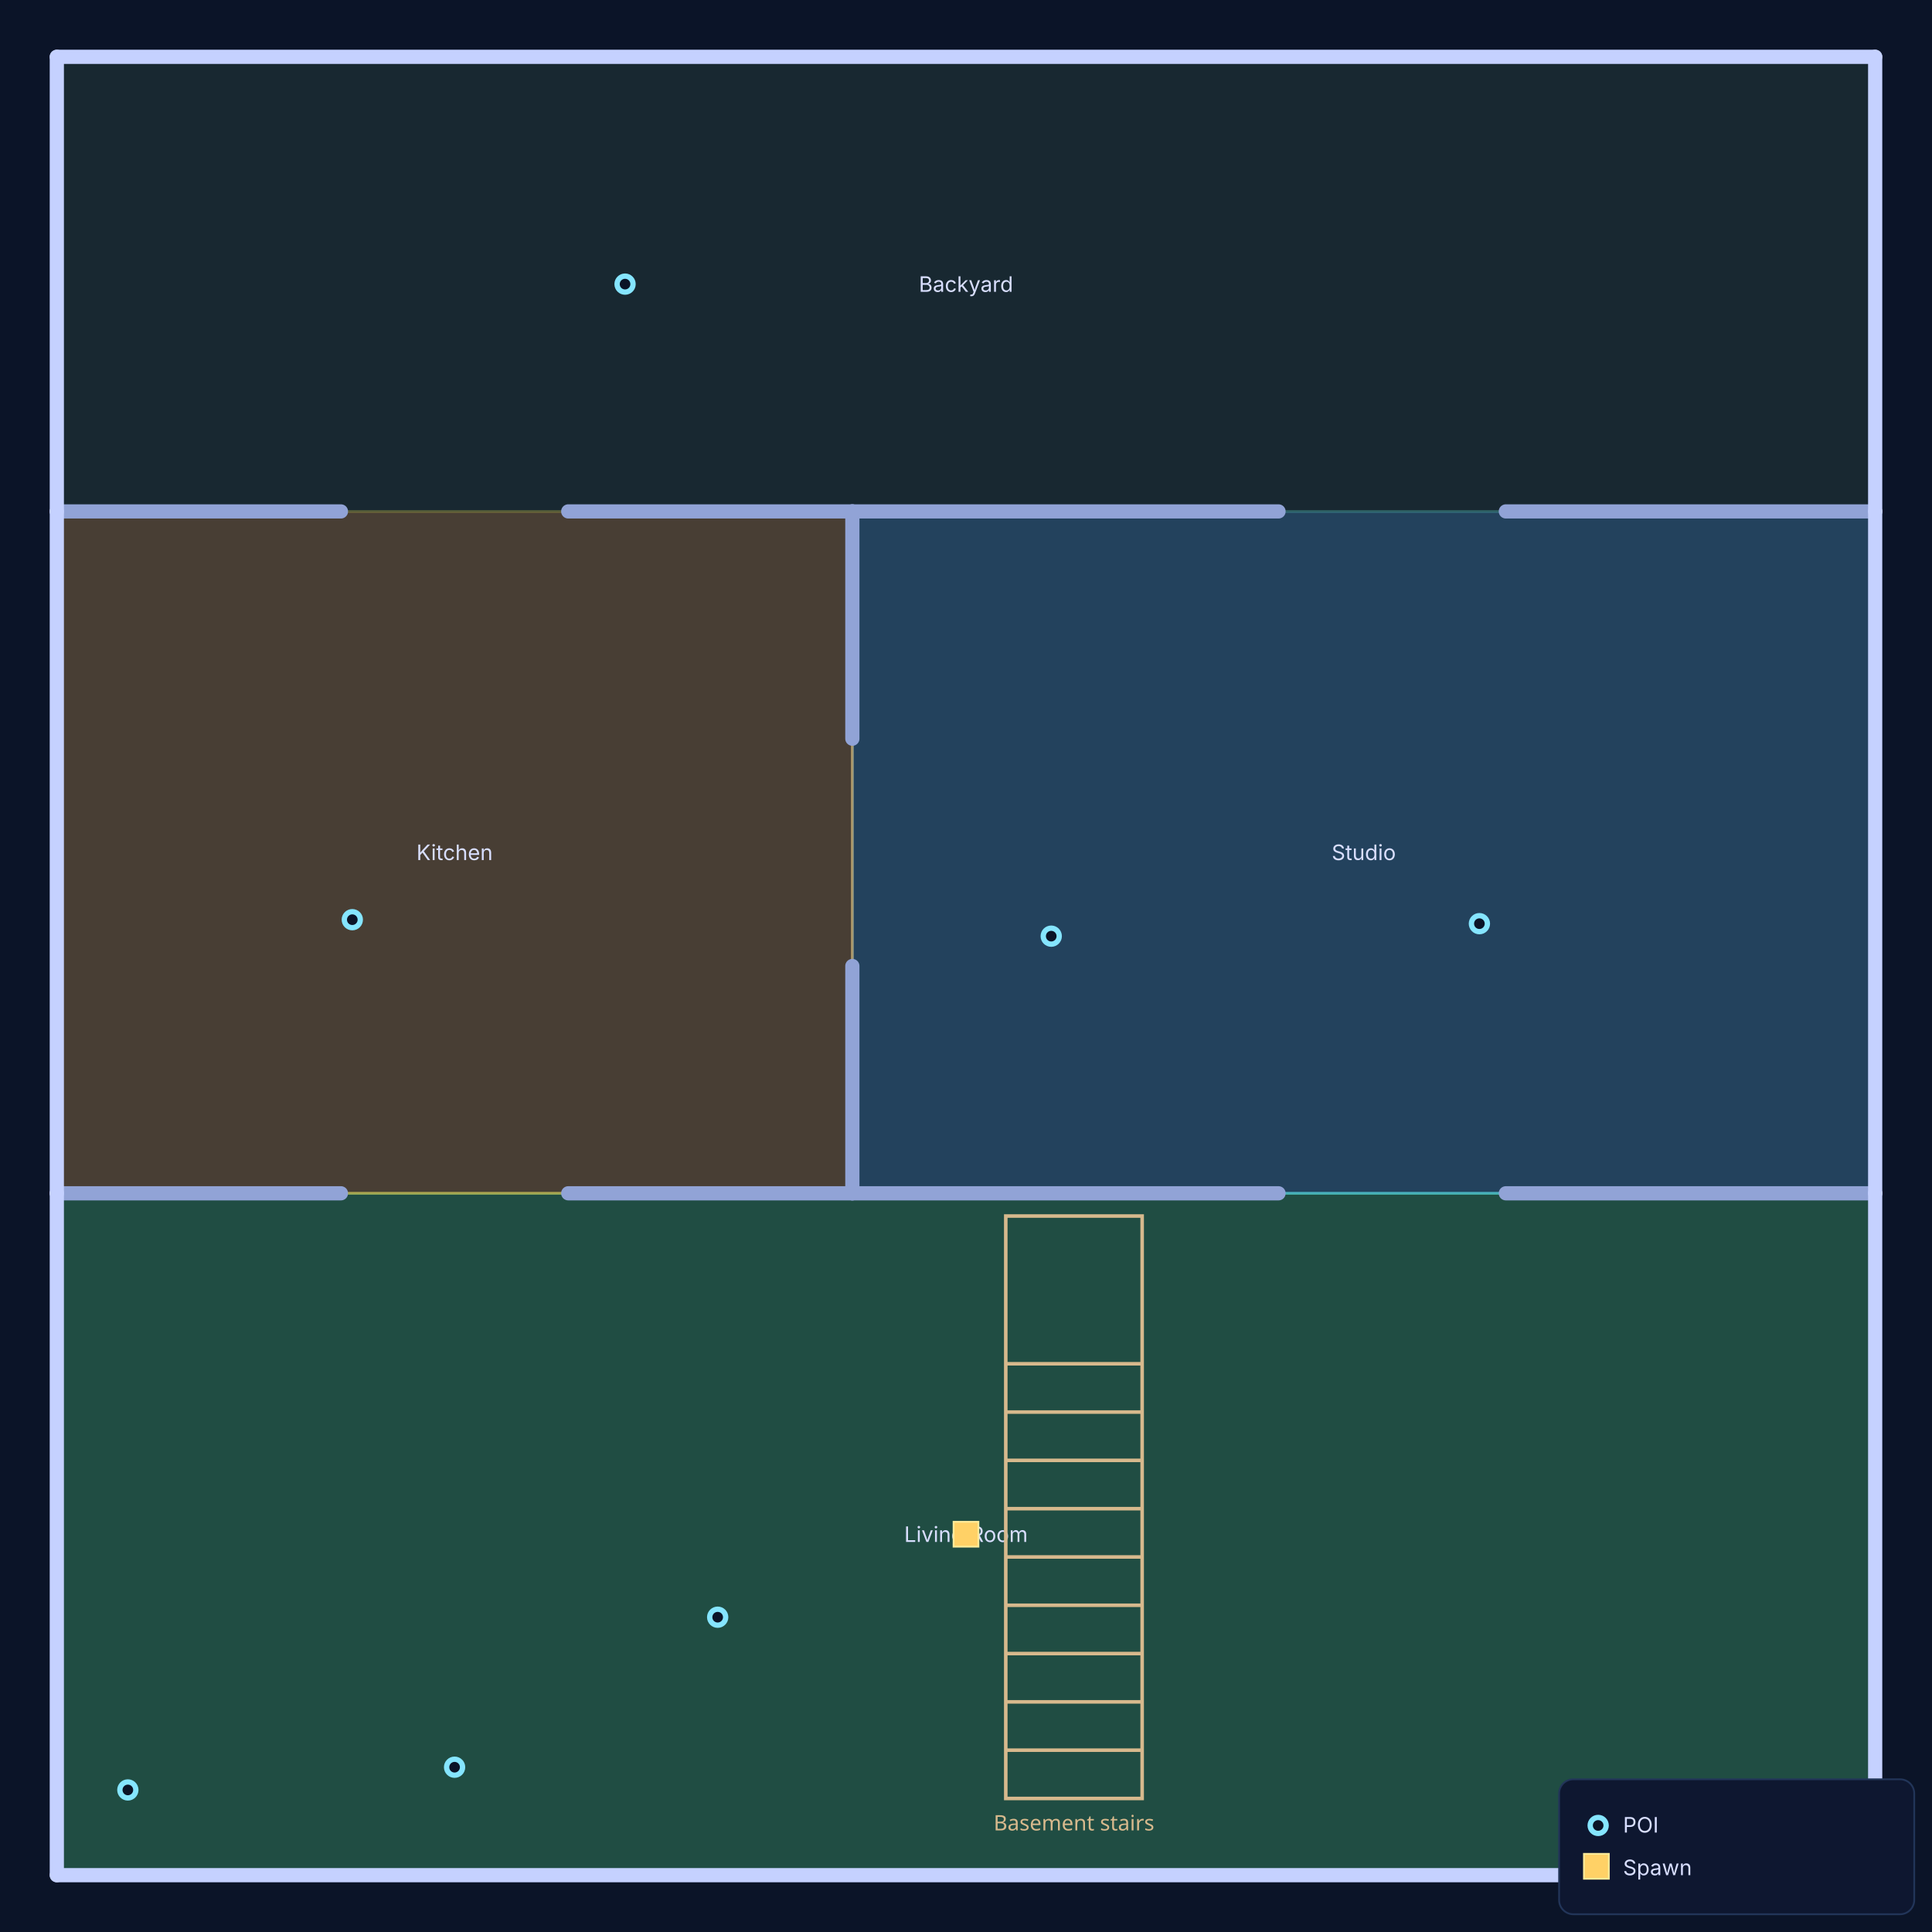
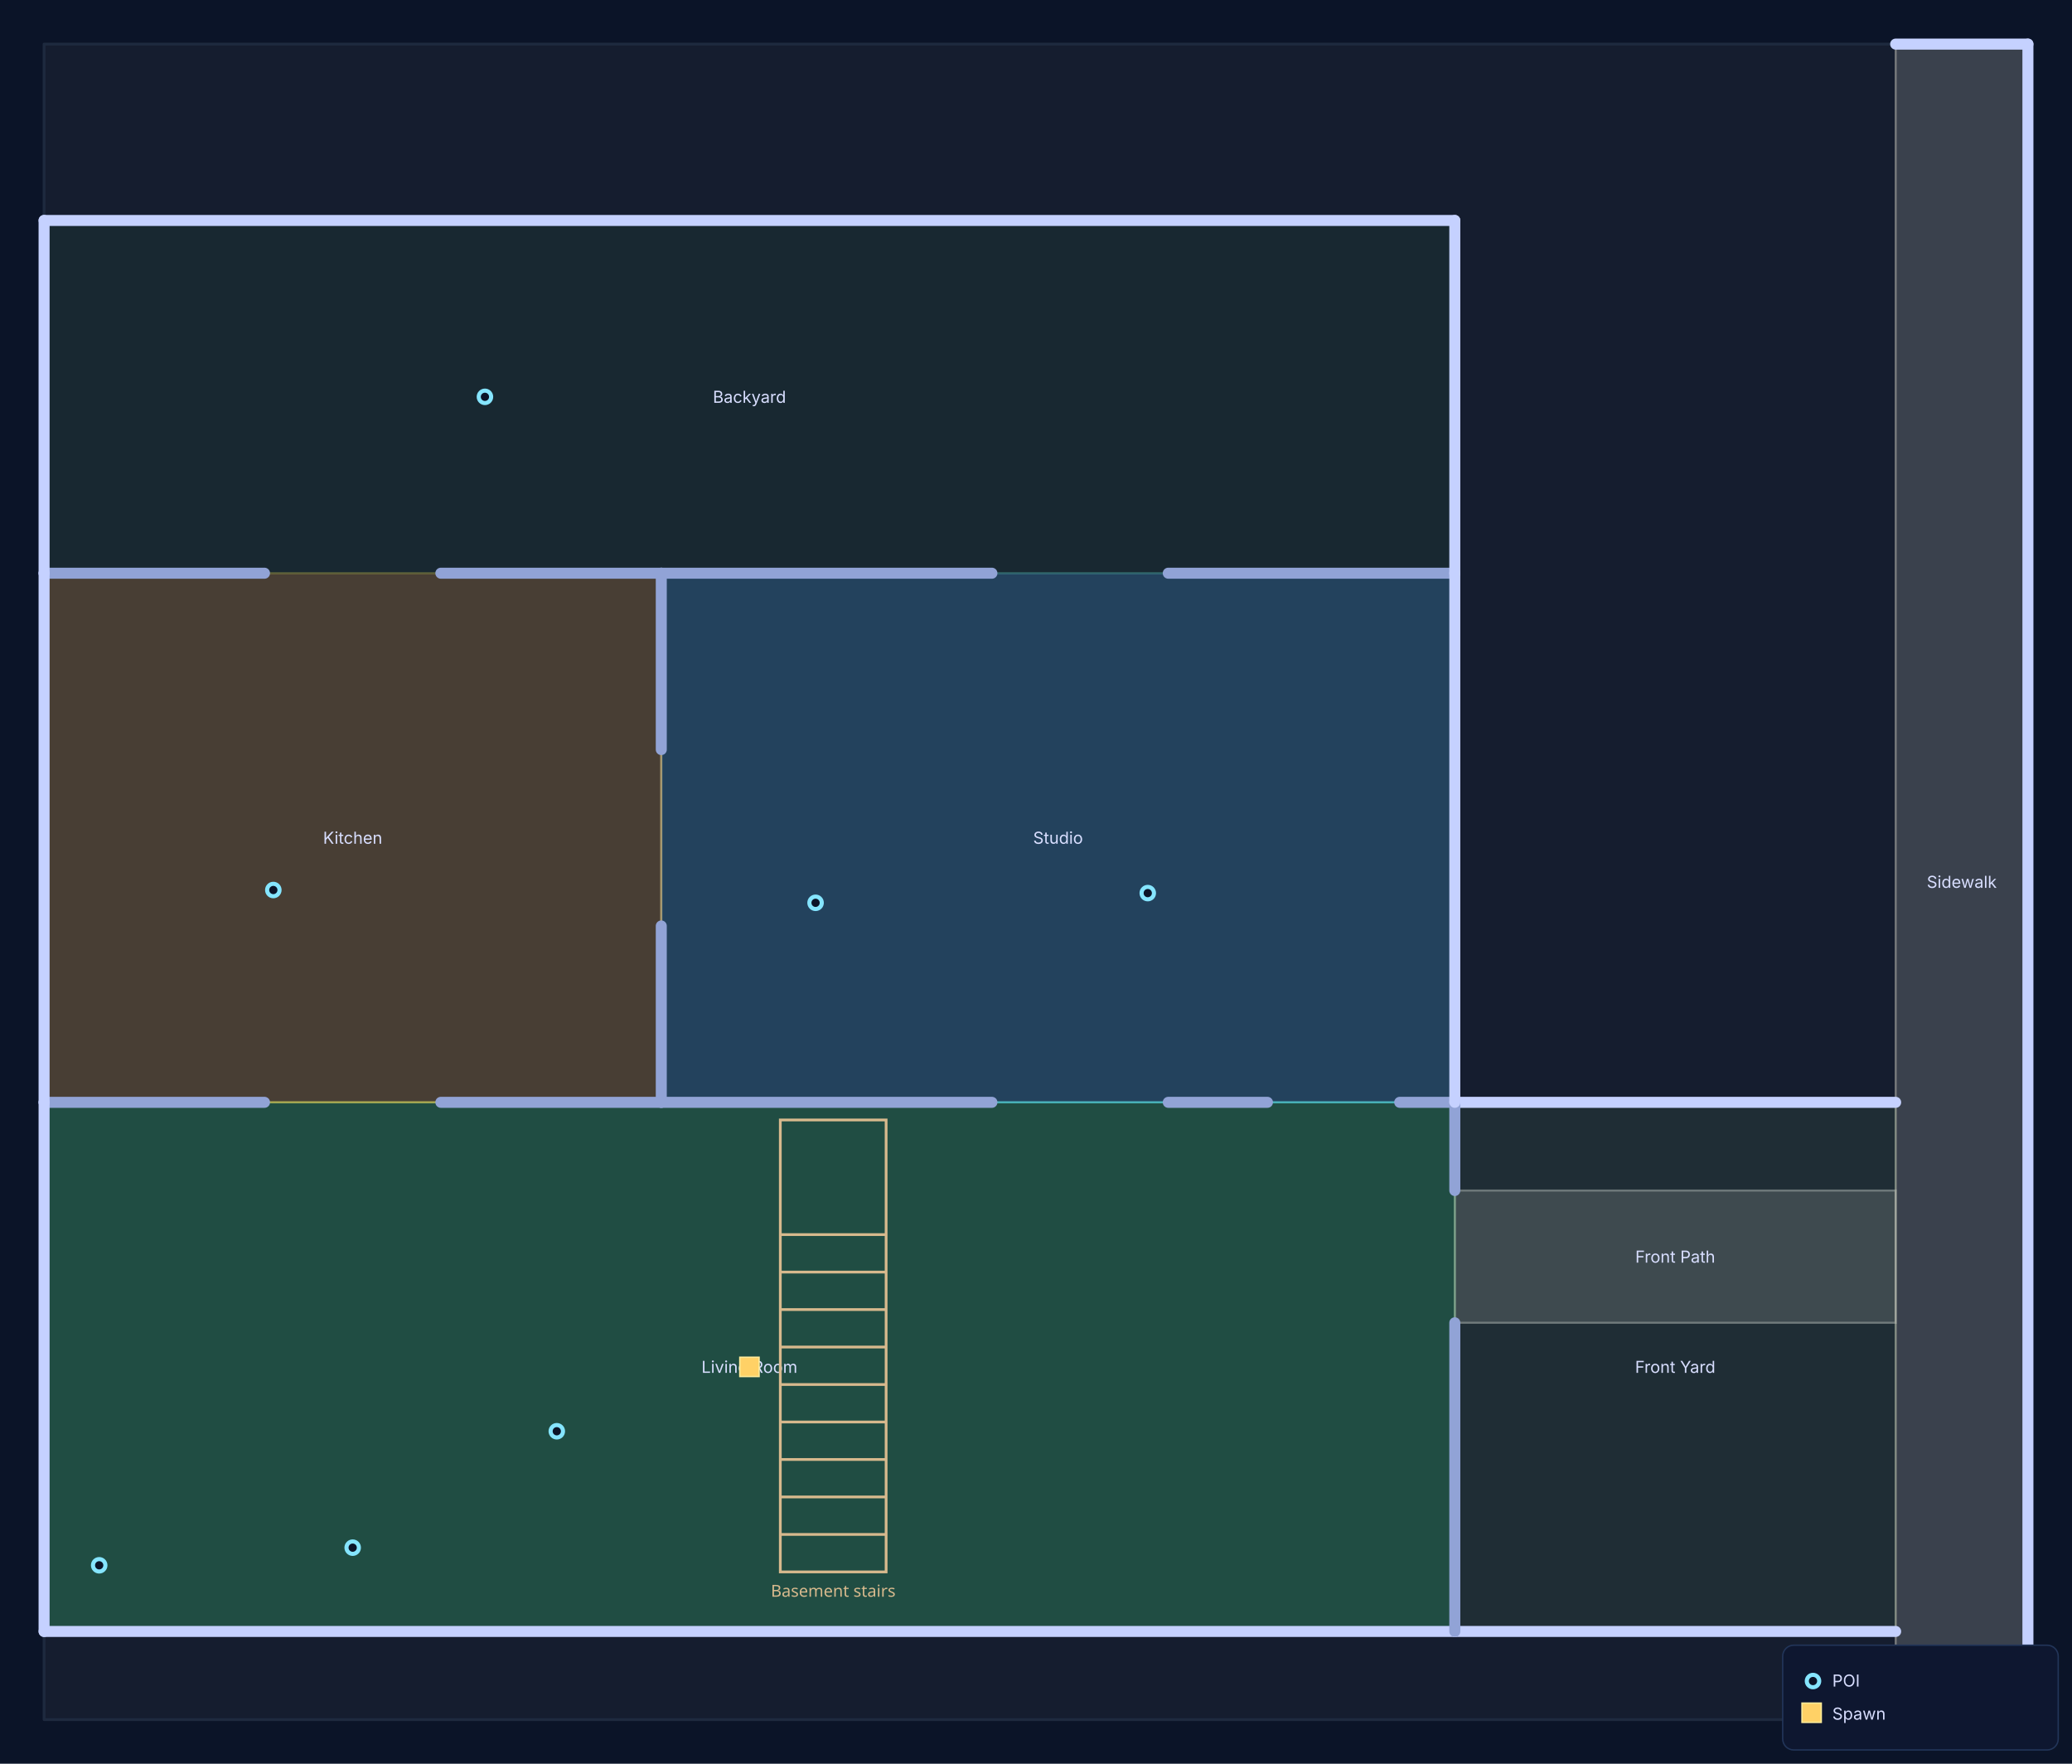
- <svg xmlns="http://www.w3.org/2000/svg" width="1088" height="1088" viewBox="0 0 1088 1088" fill="none">
-   <rect x="0" y="0" width="1088" height="1088" fill="#0b1428" />
+ <svg xmlns="http://www.w3.org/2000/svg" width="1504" height="1280" viewBox="0 0 1504 1280" fill="none">
+   <rect x="0" y="0" width="1504" height="1280" fill="#0b1428" />
  <g>
-     <path d="M32.00,1056.00 L1056.00,1056.00 L1056.00,32.00 L32.00,32.00 Z" fill="#151d2f" stroke="#1e2a3f" stroke-width="2" stroke-linejoin="round" />
+     <path d="M32.00,1248.00 L1472.00,1248.00 L1472.00,32.00 L32.00,32.00 Z" fill="#151d2f" stroke="#1e2a3f" stroke-width="2" stroke-linejoin="round" />
    <g>
-       <rect x="32.00" y="672.00" width="1024.00" height="384.00" fill="#4cf889" fill-opacity="0.22" stroke="#4cf889" stroke-opacity="0.5" stroke-width="1.5" />
-       <text x="544.00" y="864.00" text-anchor="middle" dominant-baseline="middle" font-family="'Inter', 'Segoe UI', sans-serif" font-size="12" fill="#d8deff">Living Room</text>
+       <rect x="32.00" y="800.00" width="1024.00" height="384.00" fill="#4cf889" fill-opacity="0.22" stroke="#4cf889" stroke-opacity="0.5" stroke-width="1.5" />
+       <text x="544.00" y="992.00" text-anchor="middle" dominant-baseline="middle" font-family="'Inter', 'Segoe UI', sans-serif" font-size="12" fill="#d8deff">Living Room</text>
    </g>
    <g>
-       <rect x="480.00" y="288.00" width="576.00" height="384.00" fill="#58c4ff" fill-opacity="0.22" stroke="#58c4ff" stroke-opacity="0.5" stroke-width="1.5" />
-       <text x="768.00" y="480.00" text-anchor="middle" dominant-baseline="middle" font-family="'Inter', 'Segoe UI', sans-serif" font-size="12" fill="#d8deff">Studio</text>
+       <rect x="480.00" y="416.00" width="576.00" height="384.00" fill="#58c4ff" fill-opacity="0.22" stroke="#58c4ff" stroke-opacity="0.5" stroke-width="1.5" />
+       <text x="768.00" y="608.00" text-anchor="middle" dominant-baseline="middle" font-family="'Inter', 'Segoe UI', sans-serif" font-size="12" fill="#d8deff">Studio</text>
    </g>
    <g>
-       <rect x="32.00" y="288.00" width="448.00" height="384.00" fill="#ffb347" fill-opacity="0.22" stroke="#ffb347" stroke-opacity="0.5" stroke-width="1.5" />
-       <text x="256.00" y="480.00" text-anchor="middle" dominant-baseline="middle" font-family="'Inter', 'Segoe UI', sans-serif" font-size="12" fill="#d8deff">Kitchen</text>
+       <rect x="32.00" y="416.00" width="448.00" height="384.00" fill="#ffb347" fill-opacity="0.22" stroke="#ffb347" stroke-opacity="0.5" stroke-width="1.5" />
+       <text x="256.00" y="608.00" text-anchor="middle" dominant-baseline="middle" font-family="'Inter', 'Segoe UI', sans-serif" font-size="12" fill="#d8deff">Kitchen</text>
    </g>
    <g>
-       <rect x="32.00" y="32.00" width="1024.00" height="256.00" fill="#274f37" fill-opacity="0.22" stroke="#274f37" stroke-opacity="0.5" stroke-width="1.5" />
-       <text x="544.00" y="160.00" text-anchor="middle" dominant-baseline="middle" font-family="'Inter', 'Segoe UI', sans-serif" font-size="12" fill="#d8deff">Backyard</text>
-     </g>
-     <line x1="32.00" y1="672.00" x2="192.00" y2="672.00" stroke="#91a3d6" stroke-width="8.00" stroke-linecap="round" />
-     <line x1="320.00" y1="672.00" x2="480.00" y2="672.00" stroke="#91a3d6" stroke-width="8.00" stroke-linecap="round" />
-     <line x1="480.00" y1="672.00" x2="720.00" y2="672.00" stroke="#91a3d6" stroke-width="8.00" stroke-linecap="round" />
-     <line x1="848.00" y1="672.00" x2="1056.00" y2="672.00" stroke="#91a3d6" stroke-width="8.00" stroke-linecap="round" />
-     <line x1="32.00" y1="1056.00" x2="1056.00" y2="1056.00" stroke="#c5d1ff" stroke-width="8.00" stroke-linecap="round" />
-     <line x1="32.00" y1="288.00" x2="192.00" y2="288.00" stroke="#91a3d6" stroke-width="8.00" stroke-linecap="round" />
-     <line x1="320.00" y1="288.00" x2="480.00" y2="288.00" stroke="#91a3d6" stroke-width="8.00" stroke-linecap="round" />
-     <line x1="480.00" y1="288.00" x2="720.00" y2="288.00" stroke="#91a3d6" stroke-width="8.00" stroke-linecap="round" />
-     <line x1="848.00" y1="288.00" x2="1056.00" y2="288.00" stroke="#91a3d6" stroke-width="8.00" stroke-linecap="round" />
-     <line x1="32.00" y1="32.00" x2="1056.00" y2="32.00" stroke="#c5d1ff" stroke-width="8.00" stroke-linecap="round" />
-     <line x1="1056.00" y1="1056.00" x2="1056.00" y2="672.00" stroke="#c5d1ff" stroke-width="8.00" stroke-linecap="round" />
-     <line x1="1056.00" y1="672.00" x2="1056.00" y2="288.00" stroke="#c5d1ff" stroke-width="8.00" stroke-linecap="round" />
-     <line x1="1056.00" y1="288.00" x2="1056.00" y2="32.00" stroke="#c5d1ff" stroke-width="8.00" stroke-linecap="round" />
-     <line x1="32.00" y1="1056.00" x2="32.00" y2="672.00" stroke="#c5d1ff" stroke-width="8.00" stroke-linecap="round" />
-     <line x1="32.00" y1="672.00" x2="32.00" y2="288.00" stroke="#c5d1ff" stroke-width="8.00" stroke-linecap="round" />
-     <line x1="32.00" y1="288.00" x2="32.00" y2="32.00" stroke="#c5d1ff" stroke-width="8.00" stroke-linecap="round" />
-     <line x1="480.00" y1="672.00" x2="480.00" y2="544.00" stroke="#91a3d6" stroke-width="8.00" stroke-linecap="round" />
-     <line x1="480.00" y1="416.00" x2="480.00" y2="288.00" stroke="#91a3d6" stroke-width="8.00" stroke-linecap="round" />
-     <g aria-label="Basement stair connection" fill="none" stroke="#d7b98d" stroke-width="2">
-       <rect x="566.40" y="684.80" width="76.80" height="328.00" />
-       <line x1="566.40" x2="643.20" y1="985.60" y2="985.60" />
-       <line x1="566.40" x2="643.20" y1="958.40" y2="958.40" />
-       <line x1="566.40" x2="643.20" y1="931.20" y2="931.20" />
-       <line x1="566.40" x2="643.20" y1="904.00" y2="904.00" />
-       <line x1="566.40" x2="643.20" y1="876.80" y2="876.80" />
-       <line x1="566.40" x2="643.20" y1="849.60" y2="849.60" />
-       <line x1="566.40" x2="643.20" y1="822.40" y2="822.40" />
-       <line x1="566.40" x2="643.20" y1="795.20" y2="795.20" />
-       <line x1="566.40" x2="643.20" y1="768.00" y2="768.00" />
-       <text x="604.80" y="1030.80" text-anchor="middle" font-family="sans-serif" font-size="12" fill="#d7b98d" stroke="none">Basement stairs</text>
+       <rect x="32.00" y="160.00" width="1024.00" height="256.00" fill="#274f37" fill-opacity="0.22" stroke="#274f37" stroke-opacity="0.5" stroke-width="1.5" />
+       <text x="544.00" y="288.00" text-anchor="middle" dominant-baseline="middle" font-family="'Inter', 'Segoe UI', sans-serif" font-size="12" fill="#d8deff">Backyard</text>
    </g>
    <g>
-       <circle cx="72.00" cy="1008.00" r="6" fill="#85e5ff" />
-       <circle cx="72.00" cy="1008.00" r="3" fill="#0b1428" />
+       <rect x="1056.00" y="800.00" width="320.00" height="384.00" fill="#45644a" fill-opacity="0.22" stroke="#45644a" stroke-opacity="0.5" stroke-width="1.5" />
+       <text x="1216.00" y="992.00" text-anchor="middle" dominant-baseline="middle" font-family="'Inter', 'Segoe UI', sans-serif" font-size="12" fill="#d8deff">Front Yard</text>
    </g>
    <g>
-       <circle cx="256.00" cy="995.20" r="6" fill="#85e5ff" />
-       <circle cx="256.00" cy="995.20" r="3" fill="#0b1428" />
+       <rect x="1056.00" y="864.00" width="320.00" height="96.00" fill="#adb4b0" fill-opacity="0.22" stroke="#adb4b0" stroke-opacity="0.5" stroke-width="1.5" />
+       <text x="1216.00" y="912.00" text-anchor="middle" dominant-baseline="middle" font-family="'Inter', 'Segoe UI', sans-serif" font-size="12" fill="#d8deff">Front Path</text>
    </g>
    <g>
-       <circle cx="833.12" cy="520.16" r="6" fill="#85e5ff" />
-       <circle cx="833.12" cy="520.16" r="3" fill="#0b1428" />
+       <rect x="1376.00" y="32.00" width="96.00" height="1216.00" fill="#c2c0b7" fill-opacity="0.22" stroke="#c2c0b7" stroke-opacity="0.5" stroke-width="1.5" />
+       <text x="1424.00" y="640.00" text-anchor="middle" dominant-baseline="middle" font-family="'Inter', 'Segoe UI', sans-serif" font-size="12" fill="#d8deff">Sidewalk</text>
+     </g>
+     <line x1="32.00" y1="1184.00" x2="1056.00" y2="1184.00" stroke="#c5d1ff" stroke-width="8.00" stroke-linecap="round" />
+     <line x1="1056.00" y1="1184.00" x2="1376.00" y2="1184.00" stroke="#c5d1ff" stroke-width="8.00" stroke-linecap="round" />
+     <line x1="32.00" y1="800.00" x2="192.00" y2="800.00" stroke="#91a3d6" stroke-width="8.00" stroke-linecap="round" />
+     <line x1="320.00" y1="800.00" x2="480.00" y2="800.00" stroke="#91a3d6" stroke-width="8.00" stroke-linecap="round" />
+     <line x1="480.00" y1="800.00" x2="720.00" y2="800.00" stroke="#91a3d6" stroke-width="8.00" stroke-linecap="round" />
+     <line x1="848.00" y1="800.00" x2="920.00" y2="800.00" stroke="#91a3d6" stroke-width="8.00" stroke-linecap="round" />
+     <line x1="1016.00" y1="800.00" x2="1056.00" y2="800.00" stroke="#91a3d6" stroke-width="8.00" stroke-linecap="round" />
+     <line x1="1056.00" y1="800.00" x2="1376.00" y2="800.00" stroke="#c5d1ff" stroke-width="8.00" stroke-linecap="round" />
+     <line x1="1376.00" y1="1248.00" x2="1472.00" y2="1248.00" stroke="#c5d1ff" stroke-width="8.00" stroke-linecap="round" />
+     <line x1="1376.00" y1="32.00" x2="1472.00" y2="32.00" stroke="#c5d1ff" stroke-width="8.00" stroke-linecap="round" />
+     <line x1="32.00" y1="416.00" x2="192.00" y2="416.00" stroke="#91a3d6" stroke-width="8.00" stroke-linecap="round" />
+     <line x1="320.00" y1="416.00" x2="480.00" y2="416.00" stroke="#91a3d6" stroke-width="8.00" stroke-linecap="round" />
+     <line x1="480.00" y1="416.00" x2="720.00" y2="416.00" stroke="#91a3d6" stroke-width="8.00" stroke-linecap="round" />
+     <line x1="848.00" y1="416.00" x2="1056.00" y2="416.00" stroke="#91a3d6" stroke-width="8.00" stroke-linecap="round" />
+     <line x1="32.00" y1="160.00" x2="1056.00" y2="160.00" stroke="#c5d1ff" stroke-width="8.00" stroke-linecap="round" />
+     <line x1="1472.00" y1="1248.00" x2="1472.00" y2="32.00" stroke="#c5d1ff" stroke-width="8.00" stroke-linecap="round" />
+     <line x1="32.00" y1="1184.00" x2="32.00" y2="800.00" stroke="#c5d1ff" stroke-width="8.00" stroke-linecap="round" />
+     <line x1="32.00" y1="800.00" x2="32.00" y2="416.00" stroke="#c5d1ff" stroke-width="8.00" stroke-linecap="round" />
+     <line x1="32.00" y1="416.00" x2="32.00" y2="160.00" stroke="#c5d1ff" stroke-width="8.00" stroke-linecap="round" />
+     <line x1="1056.00" y1="1184.00" x2="1056.00" y2="960.00" stroke="#91a3d6" stroke-width="8.00" stroke-linecap="round" />
+     <line x1="1056.00" y1="864.00" x2="1056.00" y2="800.00" stroke="#91a3d6" stroke-width="8.00" stroke-linecap="round" />
+     <line x1="1056.00" y1="800.00" x2="1056.00" y2="416.00" stroke="#c5d1ff" stroke-width="8.00" stroke-linecap="round" />
+     <line x1="1056.00" y1="416.00" x2="1056.00" y2="160.00" stroke="#c5d1ff" stroke-width="8.00" stroke-linecap="round" />
+     <line x1="480.00" y1="800.00" x2="480.00" y2="672.00" stroke="#91a3d6" stroke-width="8.00" stroke-linecap="round" />
+     <line x1="480.00" y1="544.00" x2="480.00" y2="416.00" stroke="#91a3d6" stroke-width="8.00" stroke-linecap="round" />
+     <g aria-label="Basement stair connection" fill="none" stroke="#d7b98d" stroke-width="2">
+       <rect x="566.40" y="812.80" width="76.80" height="328.00" />
+       <line x1="566.40" x2="643.20" y1="1113.60" y2="1113.60" />
+       <line x1="566.40" x2="643.20" y1="1086.40" y2="1086.40" />
+       <line x1="566.40" x2="643.20" y1="1059.20" y2="1059.20" />
+       <line x1="566.40" x2="643.20" y1="1032.00" y2="1032.00" />
+       <line x1="566.40" x2="643.20" y1="1004.80" y2="1004.80" />
+       <line x1="566.40" x2="643.20" y1="977.60" y2="977.60" />
+       <line x1="566.40" x2="643.20" y1="950.40" y2="950.40" />
+       <line x1="566.40" x2="643.20" y1="923.20" y2="923.20" />
+       <line x1="566.40" x2="643.20" y1="896.00" y2="896.00" />
+       <text x="604.80" y="1158.80" text-anchor="middle" font-family="sans-serif" font-size="12" fill="#d7b98d" stroke="none">Basement stairs</text>
    </g>
    <g>
-       <circle cx="198.40" cy="517.92" r="6" fill="#85e5ff" />
-       <circle cx="198.40" cy="517.92" r="3" fill="#0b1428" />
+       <circle cx="72.00" cy="1136.00" r="6" fill="#85e5ff" />
+       <circle cx="72.00" cy="1136.00" r="3" fill="#0b1428" />
    </g>
    <g>
-       <circle cx="352.00" cy="160.00" r="6" fill="#85e5ff" />
-       <circle cx="352.00" cy="160.00" r="3" fill="#0b1428" />
+       <circle cx="256.00" cy="1123.20" r="6" fill="#85e5ff" />
+       <circle cx="256.00" cy="1123.20" r="3" fill="#0b1428" />
    </g>
    <g>
-       <circle cx="592.00" cy="527.20" r="6" fill="#85e5ff" />
-       <circle cx="592.00" cy="527.20" r="3" fill="#0b1428" />
+       <circle cx="833.12" cy="648.16" r="6" fill="#85e5ff" />
+       <circle cx="833.12" cy="648.16" r="3" fill="#0b1428" />
    </g>
    <g>
-       <circle cx="404.16" cy="910.72" r="6" fill="#85e5ff" />
-       <circle cx="404.16" cy="910.72" r="3" fill="#0b1428" />
+       <circle cx="198.40" cy="645.92" r="6" fill="#85e5ff" />
+       <circle cx="198.40" cy="645.92" r="3" fill="#0b1428" />
    </g>
    <g>
-       <rect x="537.00" y="857.00" width="14" height="14" fill="#ffd166" stroke="#ffeb99" stroke-width="1" />
+       <circle cx="352.00" cy="288.00" r="6" fill="#85e5ff" />
+       <circle cx="352.00" cy="288.00" r="3" fill="#0b1428" />
    </g>
    <g>
-       <rect x="878.00" y="1002.00" width="200" height="76" rx="8" fill="#0e1730" stroke="#223559" stroke-width="1" />
-       <g transform="translate(892.00, 1018.00)">
+       <circle cx="592.00" cy="655.20" r="6" fill="#85e5ff" />
+       <circle cx="592.00" cy="655.20" r="3" fill="#0b1428" />
+     </g>
+     <g>
+       <circle cx="404.16" cy="1038.72" r="6" fill="#85e5ff" />
+       <circle cx="404.16" cy="1038.72" r="3" fill="#0b1428" />
+     </g>
+     <g>
+       <rect x="537.00" y="985.00" width="14" height="14" fill="#ffd166" stroke="#ffeb99" stroke-width="1" />
+     </g>
+     <g>
+       <rect x="1294.00" y="1194.00" width="200" height="76" rx="8" fill="#0e1730" stroke="#223559" stroke-width="1" />
+       <g transform="translate(1308.00, 1210.00)">
        <circle cx="8" cy="10" r="6" fill="#85e5ff" />
        <circle cx="8" cy="10" r="3" fill="#0b1428" />
        <text x="22" y="14" font-family="'Inter', 'Segoe UI', sans-serif" font-size="12" fill="#d8deff">POI</text>
        <rect x="0" y="26" width="14" height="14" fill="#ffd166" stroke="#ffeb99" stroke-width="1" />
        <text x="22" y="38" font-family="'Inter', 'Segoe UI', sans-serif" font-size="12" fill="#d8deff">Spawn</text>
      </g>
    </g>
  </g>
</svg>
